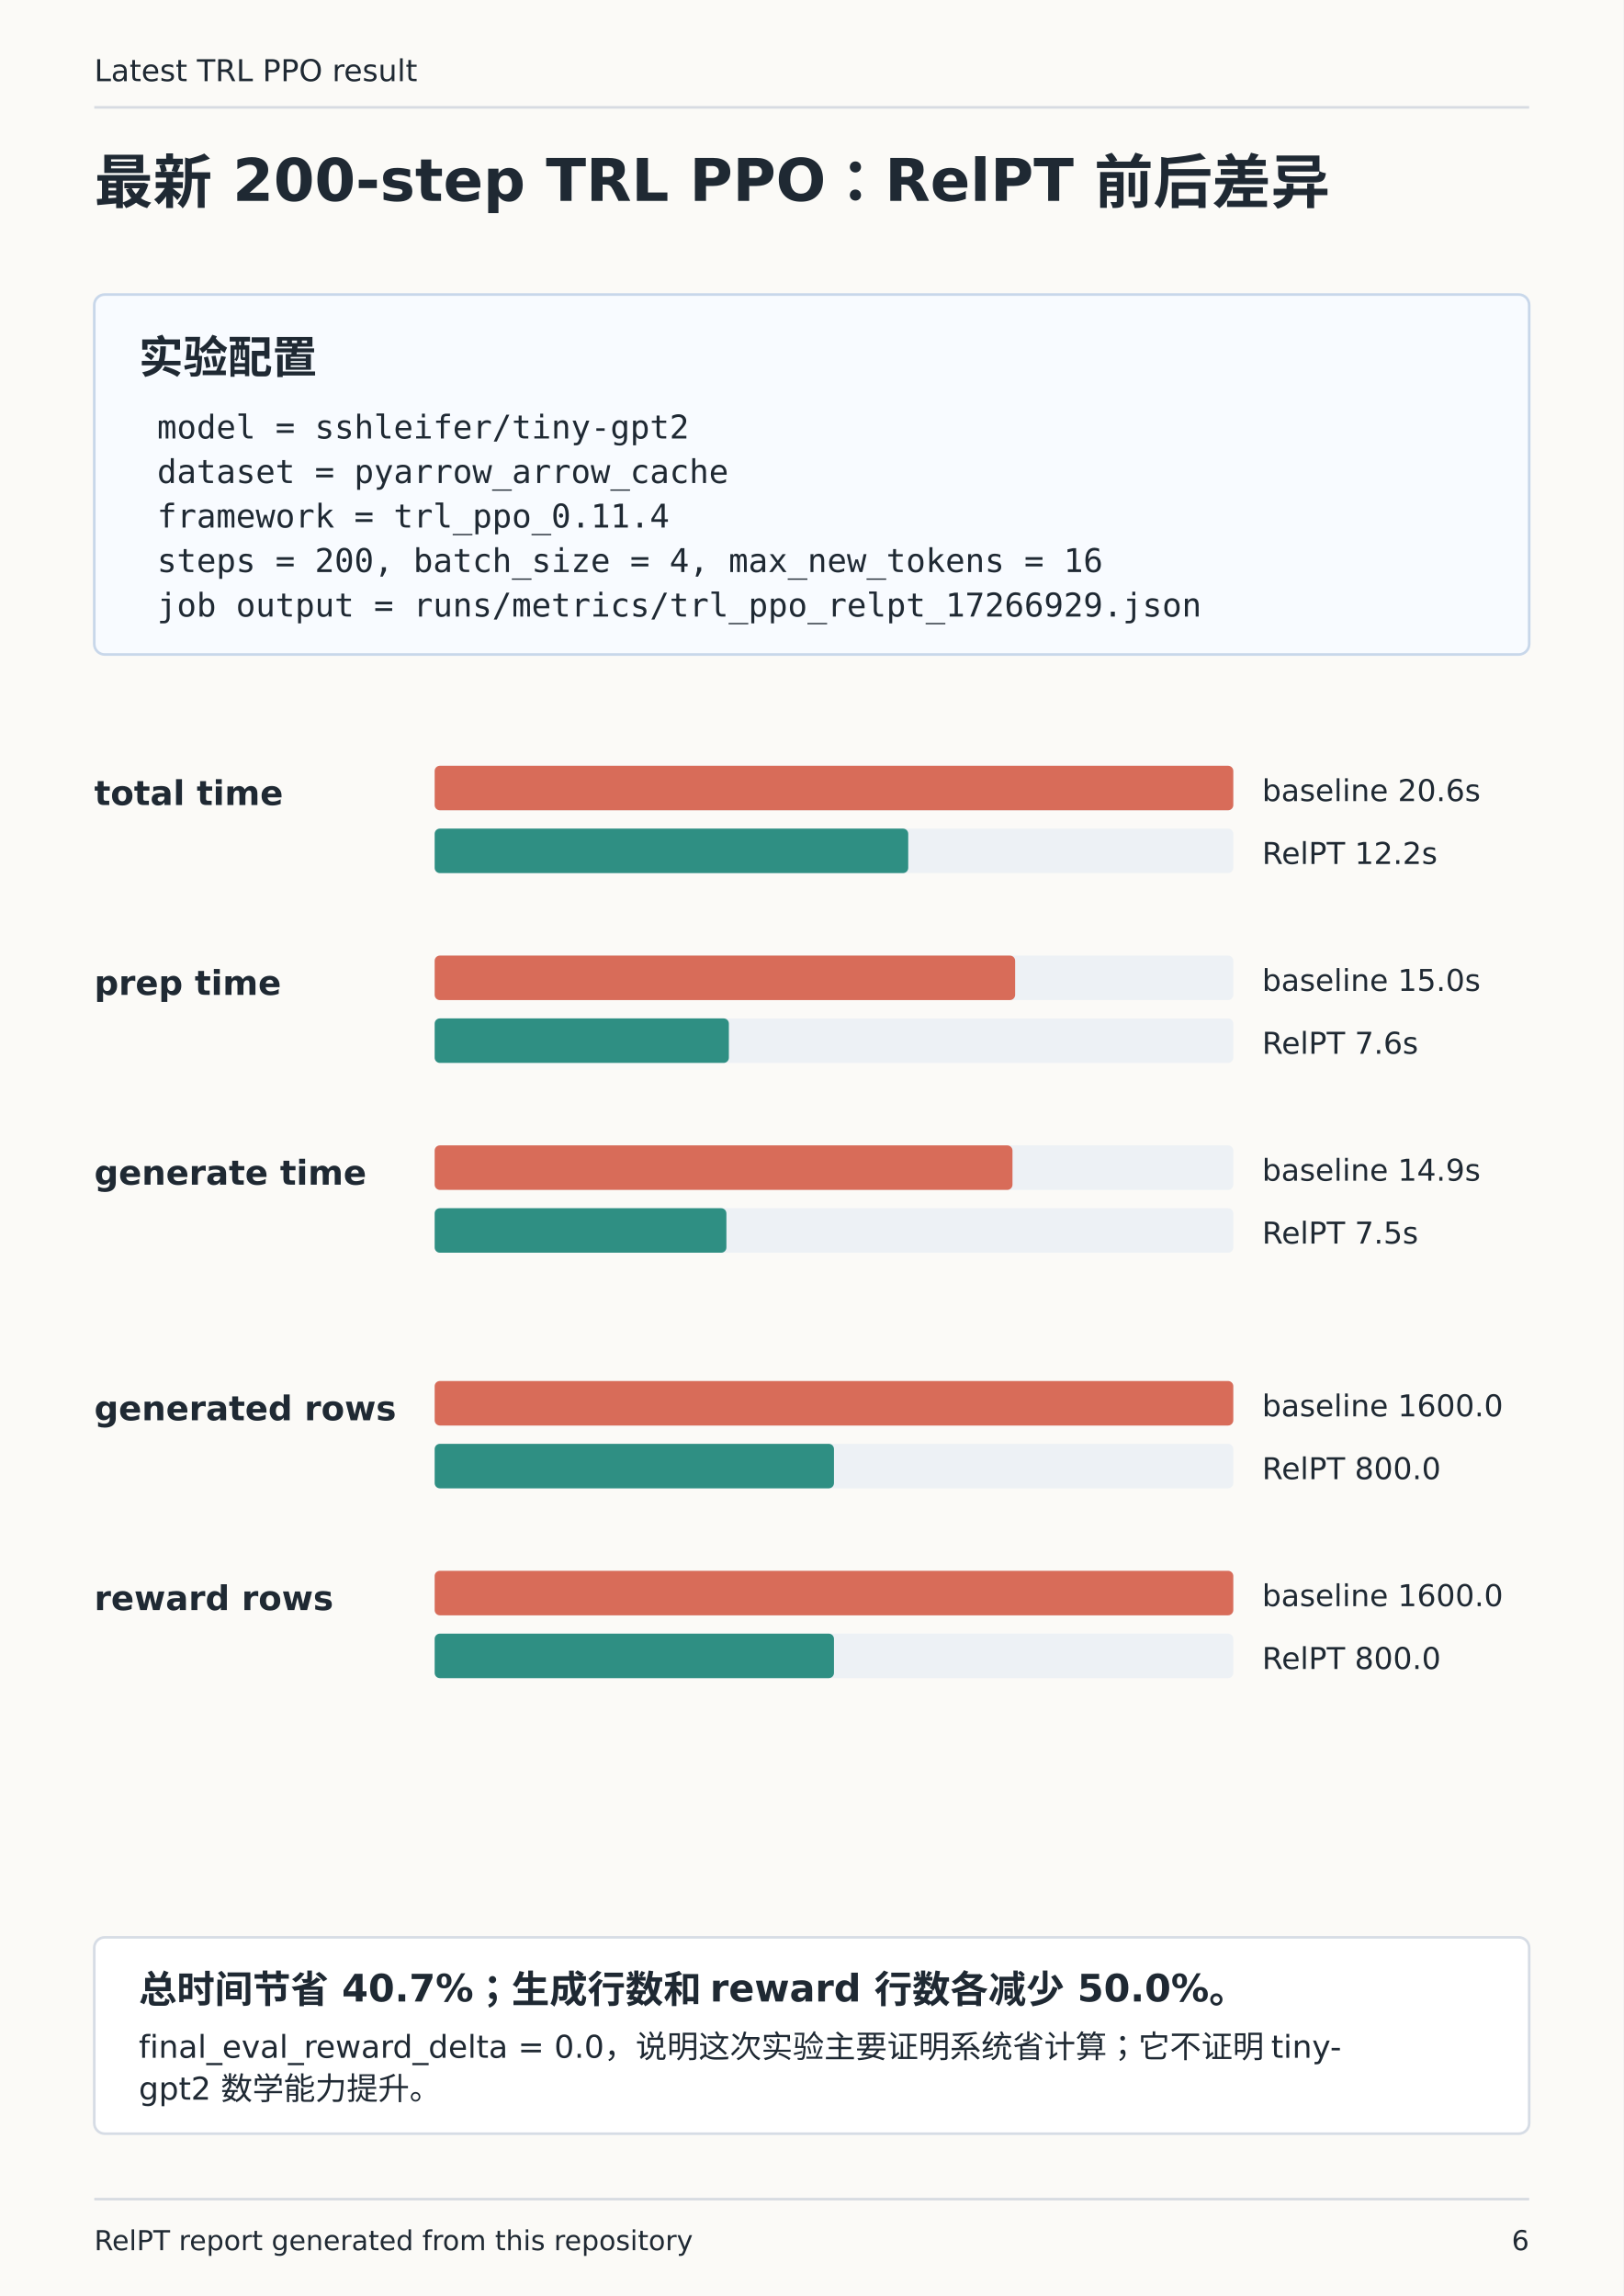
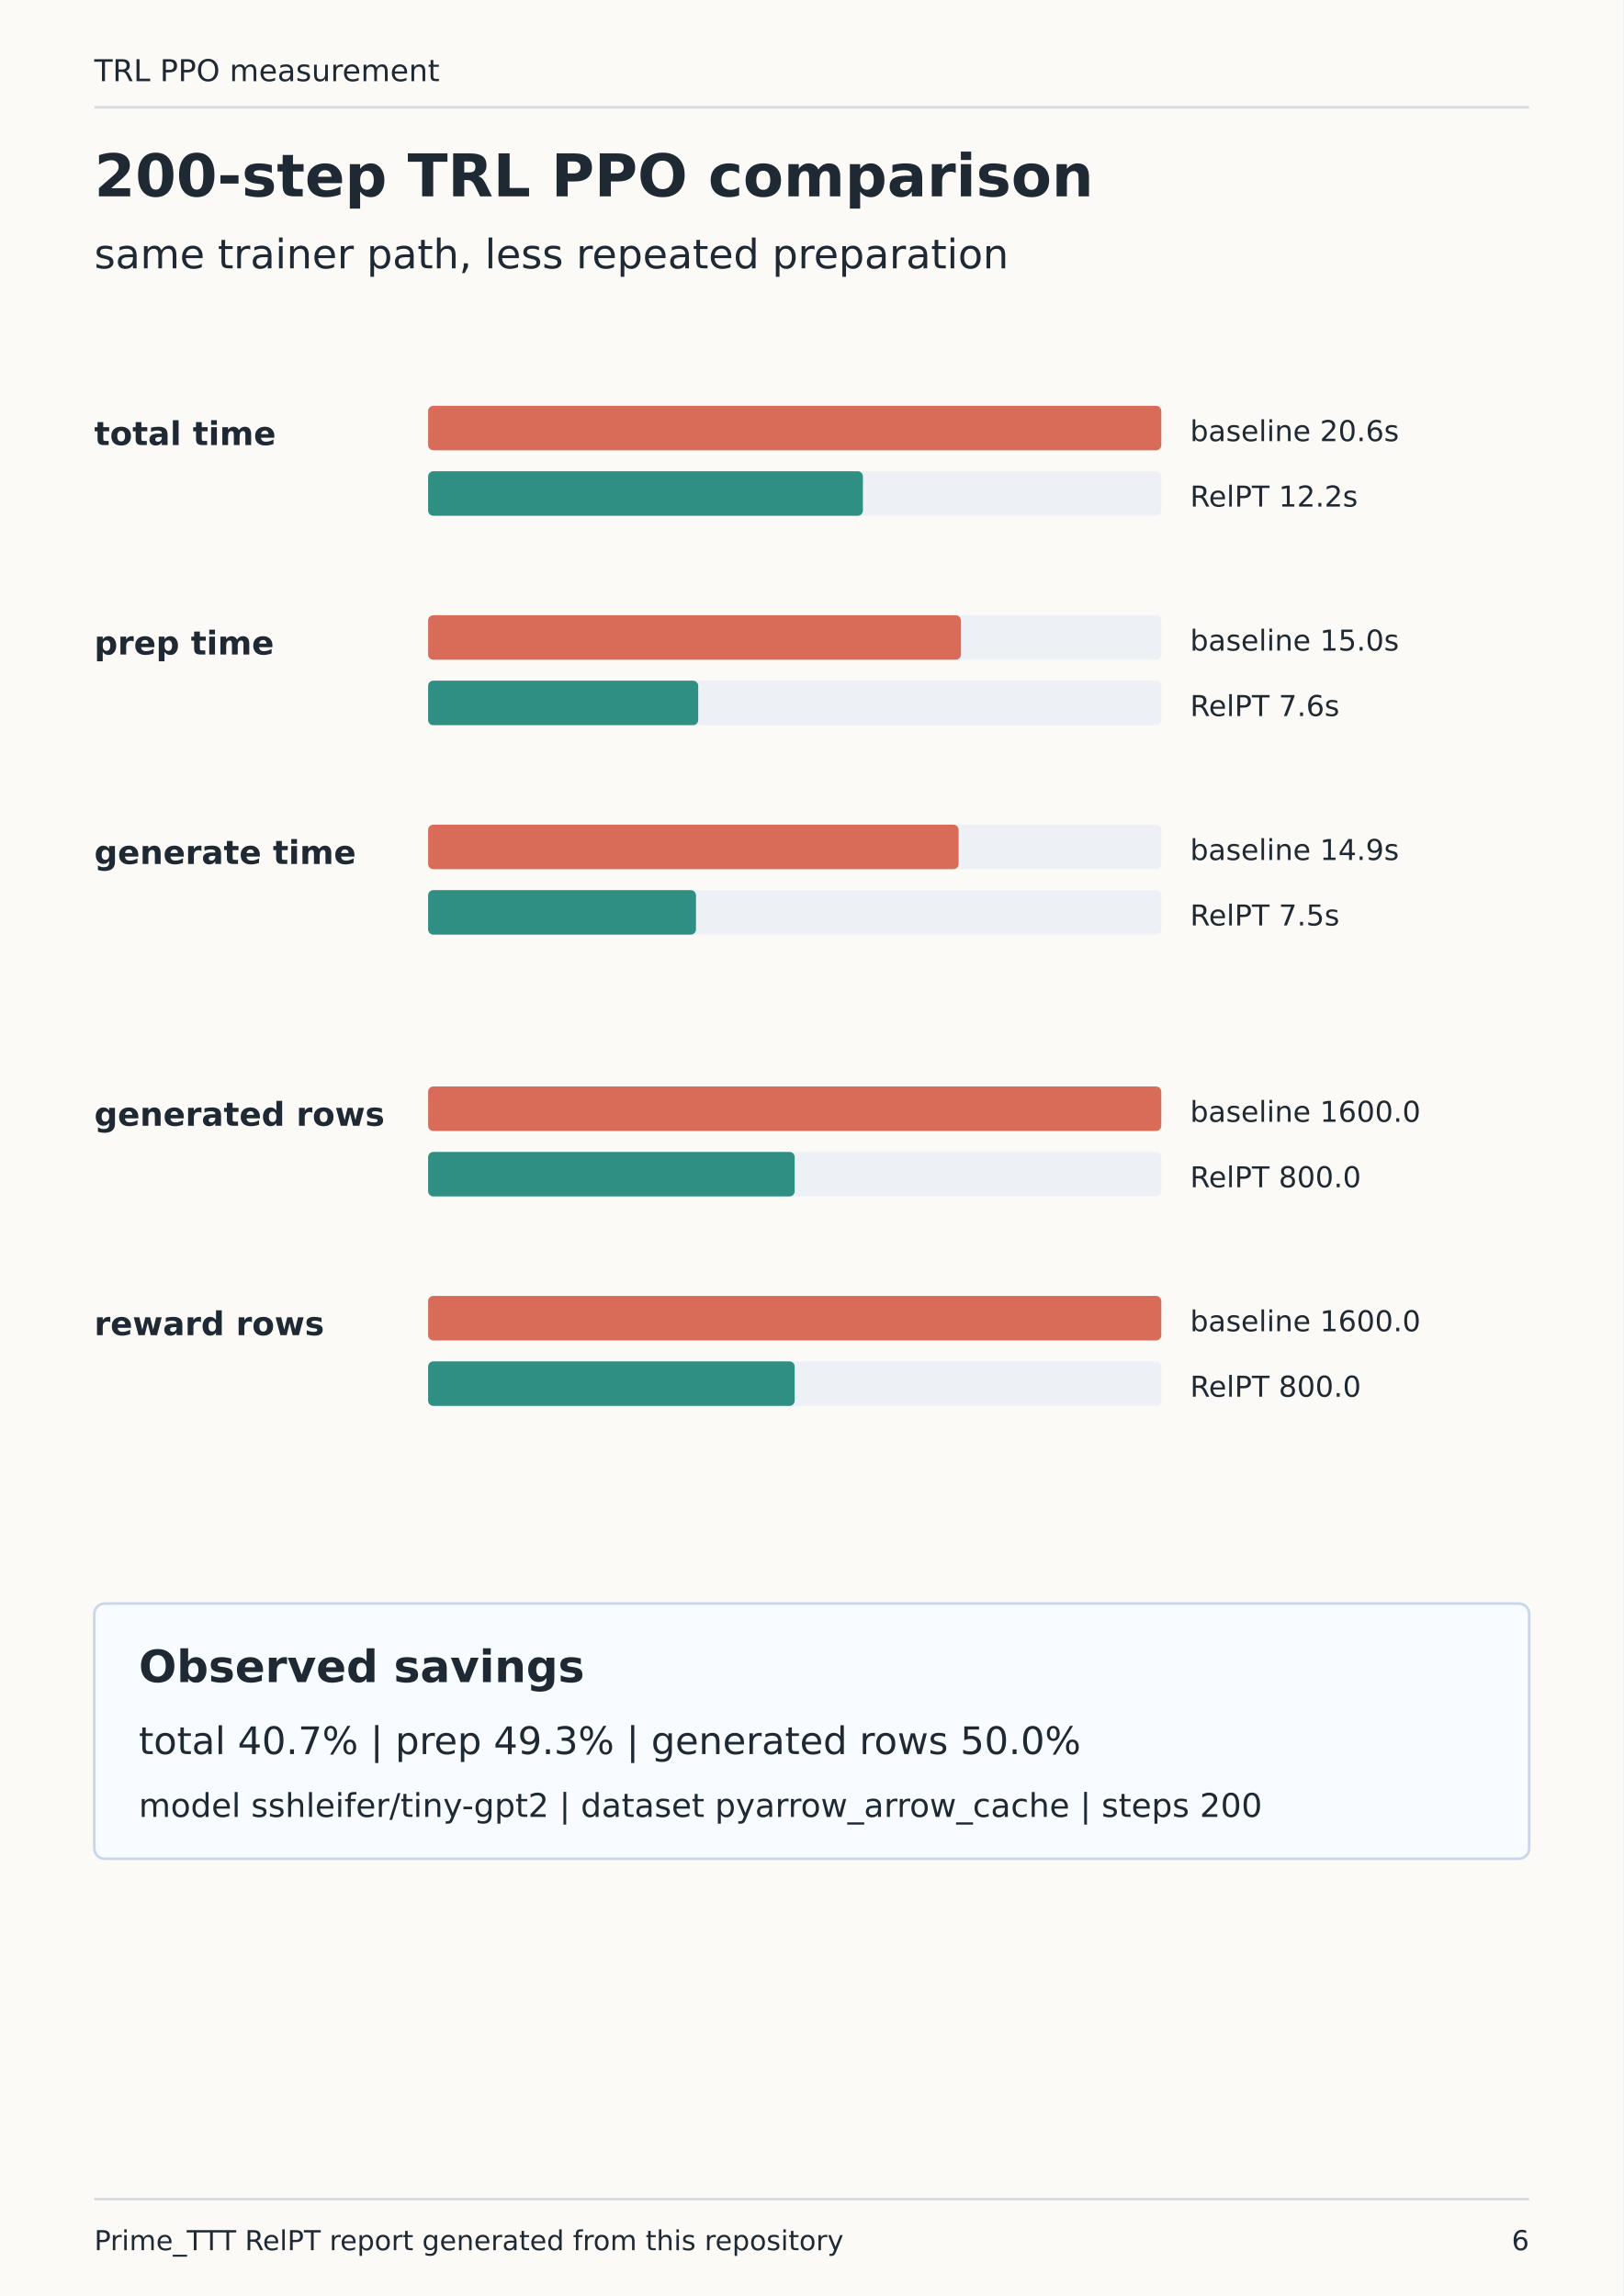
<svg xmlns="http://www.w3.org/2000/svg" width="1240" height="1754" viewBox="0 0 1240 1754">
  <rect width="100%" height="100%" fill="#fbfaf7" />
-   <style>text{font-family:Droid Sans Fallback, DejaVu Sans, Arial, sans-serif;fill:#1f2933} .muted{fill:#5e6978} .small{font-size:23px} .body{font-size:28px} .h1{font-size:54px;font-weight:700} .h2{font-size:38px;font-weight:700} .h3{font-size:30px;font-weight:700} .mono{font-family:Source Code Pro,DejaVu Sans Mono,monospace}</style>
-   <text x="72.0" y="62.0" font-size="23" font-weight="400" fill="#697386" text-anchor="start" class="">Latest TRL PPO result</text>
-   <line x1="72" y1="82" x2="1168" y2="82" stroke="#d7dbe2" stroke-width="2" />
-   <text x="72.0" y="155.0" font-size="45" font-weight="700" fill="#1f2933" text-anchor="start" class="">最新 200-step TRL PPO：RelPT 前后差异</text>
-   <rect x="72" y="225" width="1096" height="275" rx="8" fill="#f8fbff" stroke="#c8d7ea" stroke-width="2" />
-   <text x="106.0" y="285.0" font-size="34" font-weight="700" fill="#1f2933" text-anchor="start" class="">实验配置</text>
-   <text x="120.0" y="335.0" font-size="25" font-weight="400" fill="#394150" text-anchor="start" class="mono">model = sshleifer/tiny-gpt2</text>
-   <text x="120.0" y="369.0" font-size="25" font-weight="400" fill="#394150" text-anchor="start" class="mono">dataset = pyarrow_arrow_cache</text>
-   <text x="120.0" y="403.0" font-size="25" font-weight="400" fill="#394150" text-anchor="start" class="mono">framework = trl_ppo_0.11.4</text>
-   <text x="120.0" y="437.0" font-size="25" font-weight="400" fill="#394150" text-anchor="start" class="mono">steps = 200, batch_size = 4, max_new_tokens = 16</text>
-   <text x="120.0" y="471.0" font-size="25" font-weight="400" fill="#394150" text-anchor="start" class="mono">job output = runs/metrics/trl_ppo_relpt_17266929.json</text>
-   <text x="72.0" y="615.0" font-size="26" font-weight="700" fill="#1f2933" text-anchor="start" class="">total time</text>
-   <rect x="332" y="585" width="610" height="34" rx="4" fill="#edf1f5" stroke="#edf1f5" stroke-width="0" />
-   <rect x="332" y="585" width="610.0" height="34" rx="4" fill="#d86c59" stroke="#d86c59" stroke-width="0" />
-   <text x="964.0" y="612.0" font-size="23" font-weight="400" fill="#5e6978" text-anchor="start" class="">baseline 20.6s</text>
-   <rect x="332" y="633" width="610" height="34" rx="4" fill="#edf1f5" stroke="#edf1f5" stroke-width="0" />
-   <rect x="332" y="633" width="361.715" height="34" rx="4" fill="#2f8f83" stroke="#2f8f83" stroke-width="0" />
-   <text x="964.0" y="660.0" font-size="23" font-weight="400" fill="#5e6978" text-anchor="start" class="">RelPT 12.2s</text>
-   <text x="72.0" y="760.0" font-size="26" font-weight="700" fill="#1f2933" text-anchor="start" class="">prep time</text>
-   <rect x="332" y="730" width="610" height="34" rx="4" fill="#edf1f5" stroke="#edf1f5" stroke-width="0" />
-   <rect x="332" y="730" width="443.372" height="34" rx="4" fill="#d86c59" stroke="#d86c59" stroke-width="0" />
-   <text x="964.0" y="757.0" font-size="23" font-weight="400" fill="#5e6978" text-anchor="start" class="">baseline 15.0s</text>
-   <rect x="332" y="778" width="610" height="34" rx="4" fill="#edf1f5" stroke="#edf1f5" stroke-width="0" />
-   <rect x="332" y="778" width="224.718" height="34" rx="4" fill="#2f8f83" stroke="#2f8f83" stroke-width="0" />
-   <text x="964.0" y="805.0" font-size="23" font-weight="400" fill="#5e6978" text-anchor="start" class="">RelPT 7.6s</text>
-   <text x="72.0" y="905.0" font-size="26" font-weight="700" fill="#1f2933" text-anchor="start" class="">generate time</text>
-   <rect x="332" y="875" width="610" height="34" rx="4" fill="#edf1f5" stroke="#edf1f5" stroke-width="0" />
-   <rect x="332" y="875" width="441.348" height="34" rx="4" fill="#d86c59" stroke="#d86c59" stroke-width="0" />
-   <text x="964.0" y="902.0" font-size="23" font-weight="400" fill="#5e6978" text-anchor="start" class="">baseline 14.9s</text>
-   <rect x="332" y="923" width="610" height="34" rx="4" fill="#edf1f5" stroke="#edf1f5" stroke-width="0" />
-   <rect x="332" y="923" width="222.834" height="34" rx="4" fill="#2f8f83" stroke="#2f8f83" stroke-width="0" />
-   <text x="964.0" y="950.0" font-size="23" font-weight="400" fill="#5e6978" text-anchor="start" class="">RelPT 7.5s</text>
-   <text x="72.0" y="1085.0" font-size="26" font-weight="700" fill="#1f2933" text-anchor="start" class="">generated rows</text>
-   <rect x="332" y="1055" width="610" height="34" rx="4" fill="#edf1f5" stroke="#edf1f5" stroke-width="0" />
-   <rect x="332" y="1055" width="610.0" height="34" rx="4" fill="#d86c59" stroke="#d86c59" stroke-width="0" />
-   <text x="964.0" y="1082.0" font-size="23" font-weight="400" fill="#5e6978" text-anchor="start" class="">baseline 1600.0</text>
-   <rect x="332" y="1103" width="610" height="34" rx="4" fill="#edf1f5" stroke="#edf1f5" stroke-width="0" />
-   <rect x="332" y="1103" width="305.0" height="34" rx="4" fill="#2f8f83" stroke="#2f8f83" stroke-width="0" />
-   <text x="964.0" y="1130.0" font-size="23" font-weight="400" fill="#5e6978" text-anchor="start" class="">RelPT 800.0</text>
-   <text x="72.0" y="1230.0" font-size="26" font-weight="700" fill="#1f2933" text-anchor="start" class="">reward rows</text>
-   <rect x="332" y="1200" width="610" height="34" rx="4" fill="#edf1f5" stroke="#edf1f5" stroke-width="0" />
-   <rect x="332" y="1200" width="610.0" height="34" rx="4" fill="#d86c59" stroke="#d86c59" stroke-width="0" />
-   <text x="964.0" y="1227.0" font-size="23" font-weight="400" fill="#5e6978" text-anchor="start" class="">baseline 1600.0</text>
-   <rect x="332" y="1248" width="610" height="34" rx="4" fill="#edf1f5" stroke="#edf1f5" stroke-width="0" />
-   <rect x="332" y="1248" width="305.0" height="34" rx="4" fill="#2f8f83" stroke="#2f8f83" stroke-width="0" />
-   <text x="964.0" y="1275.0" font-size="23" font-weight="400" fill="#5e6978" text-anchor="start" class="">RelPT 800.0</text>
-   <rect x="72" y="1480" width="1096" height="150" rx="8" fill="#ffffff" stroke="#d6dce5" stroke-width="2" />
-   <text x="106.0" y="1530.0" font-size="29" font-weight="700" fill="#1f2933" text-anchor="start" class="">总时间节省 40.7%；生成行数和 reward 行数各减少 50.0%。</text>
-   <text x="106.0" y="1572.0" font-size="24" font-weight="400" fill="#5e6978" text-anchor="start" class="">final_eval_reward_delta = 0.0，说明这次实验主要证明系统省计算；它不证明 tiny-</text>
-   <text x="106.0" y="1604.0" font-size="24" font-weight="400" fill="#5e6978" text-anchor="start" class="">gpt2 数学能力提升。</text>
-   <line x1="72" y1="1680" x2="1168" y2="1680" stroke="#d7dbe2" stroke-width="2" />
-   <text x="72.0" y="1719.0" font-size="21" font-weight="400" fill="#697386" text-anchor="start" class="">RelPT report generated from this repository</text>
+   <style>text{font-family:DejaVu Sans, Arial, sans-serif;fill:#1f2933}.muted{fill:#5f6978}.mono{font-family:DejaVu Sans Mono,monospace}</style>
+   <text x="72.0" y="62.0" font-size="23" font-weight="400" fill="#697386" text-anchor="start" class="">TRL PPO measurement</text>
+   <line x1="72.0" y1="82.0" x2="1168.0" y2="82.0" stroke="#d7dbe2" stroke-width="2" />
+   <text x="72.0" y="150.0" font-size="45" font-weight="700" fill="#1f2933" text-anchor="start" class="">200-step TRL PPO comparison</text>
+   <text x="72.0" y="205.0" font-size="31" font-weight="400" fill="#4b5563" text-anchor="start" class="">same trainer path, less repeated preparation</text>
+   <text x="72.0" y="340.0" font-size="25" font-weight="700" fill="#1f2933" text-anchor="start" class="">total time</text>
+   <rect x="327.0" y="310.0" width="560.0" height="34.0" rx="4" fill="#edf1f5" stroke="#edf1f5" stroke-width="0" />
+   <rect x="327.0" y="310.0" width="560.0" height="34.0" rx="4" fill="#d86c59" stroke="#d86c59" stroke-width="0" />
+   <text x="909.0" y="337.0" font-size="22" font-weight="400" fill="#5e6978" text-anchor="start" class="">baseline 20.6s</text>
+   <rect x="327.0" y="360.0" width="560.0" height="34.0" rx="4" fill="#edf1f5" stroke="#edf1f5" stroke-width="0" />
+   <rect x="327.0" y="360.0" width="332.1" height="34.0" rx="4" fill="#2f8f83" stroke="#2f8f83" stroke-width="0" />
+   <text x="909.0" y="387.0" font-size="22" font-weight="400" fill="#5e6978" text-anchor="start" class="">RelPT 12.2s</text>
+   <text x="72.0" y="500.0" font-size="25" font-weight="700" fill="#1f2933" text-anchor="start" class="">prep time</text>
+   <rect x="327.0" y="470.0" width="560.0" height="34.0" rx="4" fill="#edf1f5" stroke="#edf1f5" stroke-width="0" />
+   <rect x="327.0" y="470.0" width="407.0" height="34.0" rx="4" fill="#d86c59" stroke="#d86c59" stroke-width="0" />
+   <text x="909.0" y="497.0" font-size="22" font-weight="400" fill="#5e6978" text-anchor="start" class="">baseline 15.0s</text>
+   <rect x="327.0" y="520.0" width="560.0" height="34.0" rx="4" fill="#edf1f5" stroke="#edf1f5" stroke-width="0" />
+   <rect x="327.0" y="520.0" width="206.3" height="34.0" rx="4" fill="#2f8f83" stroke="#2f8f83" stroke-width="0" />
+   <text x="909.0" y="547.0" font-size="22" font-weight="400" fill="#5e6978" text-anchor="start" class="">RelPT 7.6s</text>
+   <text x="72.0" y="660.0" font-size="25" font-weight="700" fill="#1f2933" text-anchor="start" class="">generate time</text>
+   <rect x="327.0" y="630.0" width="560.0" height="34.0" rx="4" fill="#edf1f5" stroke="#edf1f5" stroke-width="0" />
+   <rect x="327.0" y="630.0" width="405.2" height="34.0" rx="4" fill="#d86c59" stroke="#d86c59" stroke-width="0" />
+   <text x="909.0" y="657.0" font-size="22" font-weight="400" fill="#5e6978" text-anchor="start" class="">baseline 14.9s</text>
+   <rect x="327.0" y="680.0" width="560.0" height="34.0" rx="4" fill="#edf1f5" stroke="#edf1f5" stroke-width="0" />
+   <rect x="327.0" y="680.0" width="204.6" height="34.0" rx="4" fill="#2f8f83" stroke="#2f8f83" stroke-width="0" />
+   <text x="909.0" y="707.0" font-size="22" font-weight="400" fill="#5e6978" text-anchor="start" class="">RelPT 7.5s</text>
+   <text x="72.0" y="860.0" font-size="25" font-weight="700" fill="#1f2933" text-anchor="start" class="">generated rows</text>
+   <rect x="327.0" y="830.0" width="560.0" height="34.0" rx="4" fill="#edf1f5" stroke="#edf1f5" stroke-width="0" />
+   <rect x="327.0" y="830.0" width="560.0" height="34.0" rx="4" fill="#d86c59" stroke="#d86c59" stroke-width="0" />
+   <text x="909.0" y="857.0" font-size="22" font-weight="400" fill="#5e6978" text-anchor="start" class="">baseline 1600.0</text>
+   <rect x="327.0" y="880.0" width="560.0" height="34.0" rx="4" fill="#edf1f5" stroke="#edf1f5" stroke-width="0" />
+   <rect x="327.0" y="880.0" width="280.0" height="34.0" rx="4" fill="#2f8f83" stroke="#2f8f83" stroke-width="0" />
+   <text x="909.0" y="907.0" font-size="22" font-weight="400" fill="#5e6978" text-anchor="start" class="">RelPT 800.0</text>
+   <text x="72.0" y="1020.0" font-size="25" font-weight="700" fill="#1f2933" text-anchor="start" class="">reward rows</text>
+   <rect x="327.0" y="990.0" width="560.0" height="34.0" rx="4" fill="#edf1f5" stroke="#edf1f5" stroke-width="0" />
+   <rect x="327.0" y="990.0" width="560.0" height="34.0" rx="4" fill="#d86c59" stroke="#d86c59" stroke-width="0" />
+   <text x="909.0" y="1017.0" font-size="22" font-weight="400" fill="#5e6978" text-anchor="start" class="">baseline 1600.0</text>
+   <rect x="327.0" y="1040.0" width="560.0" height="34.0" rx="4" fill="#edf1f5" stroke="#edf1f5" stroke-width="0" />
+   <rect x="327.0" y="1040.0" width="280.0" height="34.0" rx="4" fill="#2f8f83" stroke="#2f8f83" stroke-width="0" />
+   <text x="909.0" y="1067.0" font-size="22" font-weight="400" fill="#5e6978" text-anchor="start" class="">RelPT 800.0</text>
+   <rect x="72.0" y="1225.0" width="1096.0" height="195.0" rx="8" fill="#f8fbff" stroke="#c8d7ea" stroke-width="2" />
+   <text x="106.0" y="1285.0" font-size="34" font-weight="700" fill="#1f2933" text-anchor="start" class="">Observed savings</text>
+   <text x="106.0" y="1340.0" font-size="29" font-weight="400" fill="#1f2933" text-anchor="start" class="">total 40.7% | prep 49.3% | generated rows 50.0%</text>
+   <text x="106.0" y="1388.0" font-size="25" font-weight="400" fill="#5e6978" text-anchor="start" class="">model sshleifer/tiny-gpt2 | dataset pyarrow_arrow_cache | steps 200</text>
+   <line x1="72.0" y1="1680.0" x2="1168.0" y2="1680.0" stroke="#d7dbe2" stroke-width="2" />
+   <text x="72.0" y="1719.0" font-size="21" font-weight="400" fill="#697386" text-anchor="start" class="">Prime_TTT RelPT report generated from this repository</text>
  <text x="1168.0" y="1719.0" font-size="21" font-weight="400" fill="#697386" text-anchor="end" class="">6</text>
</svg>
